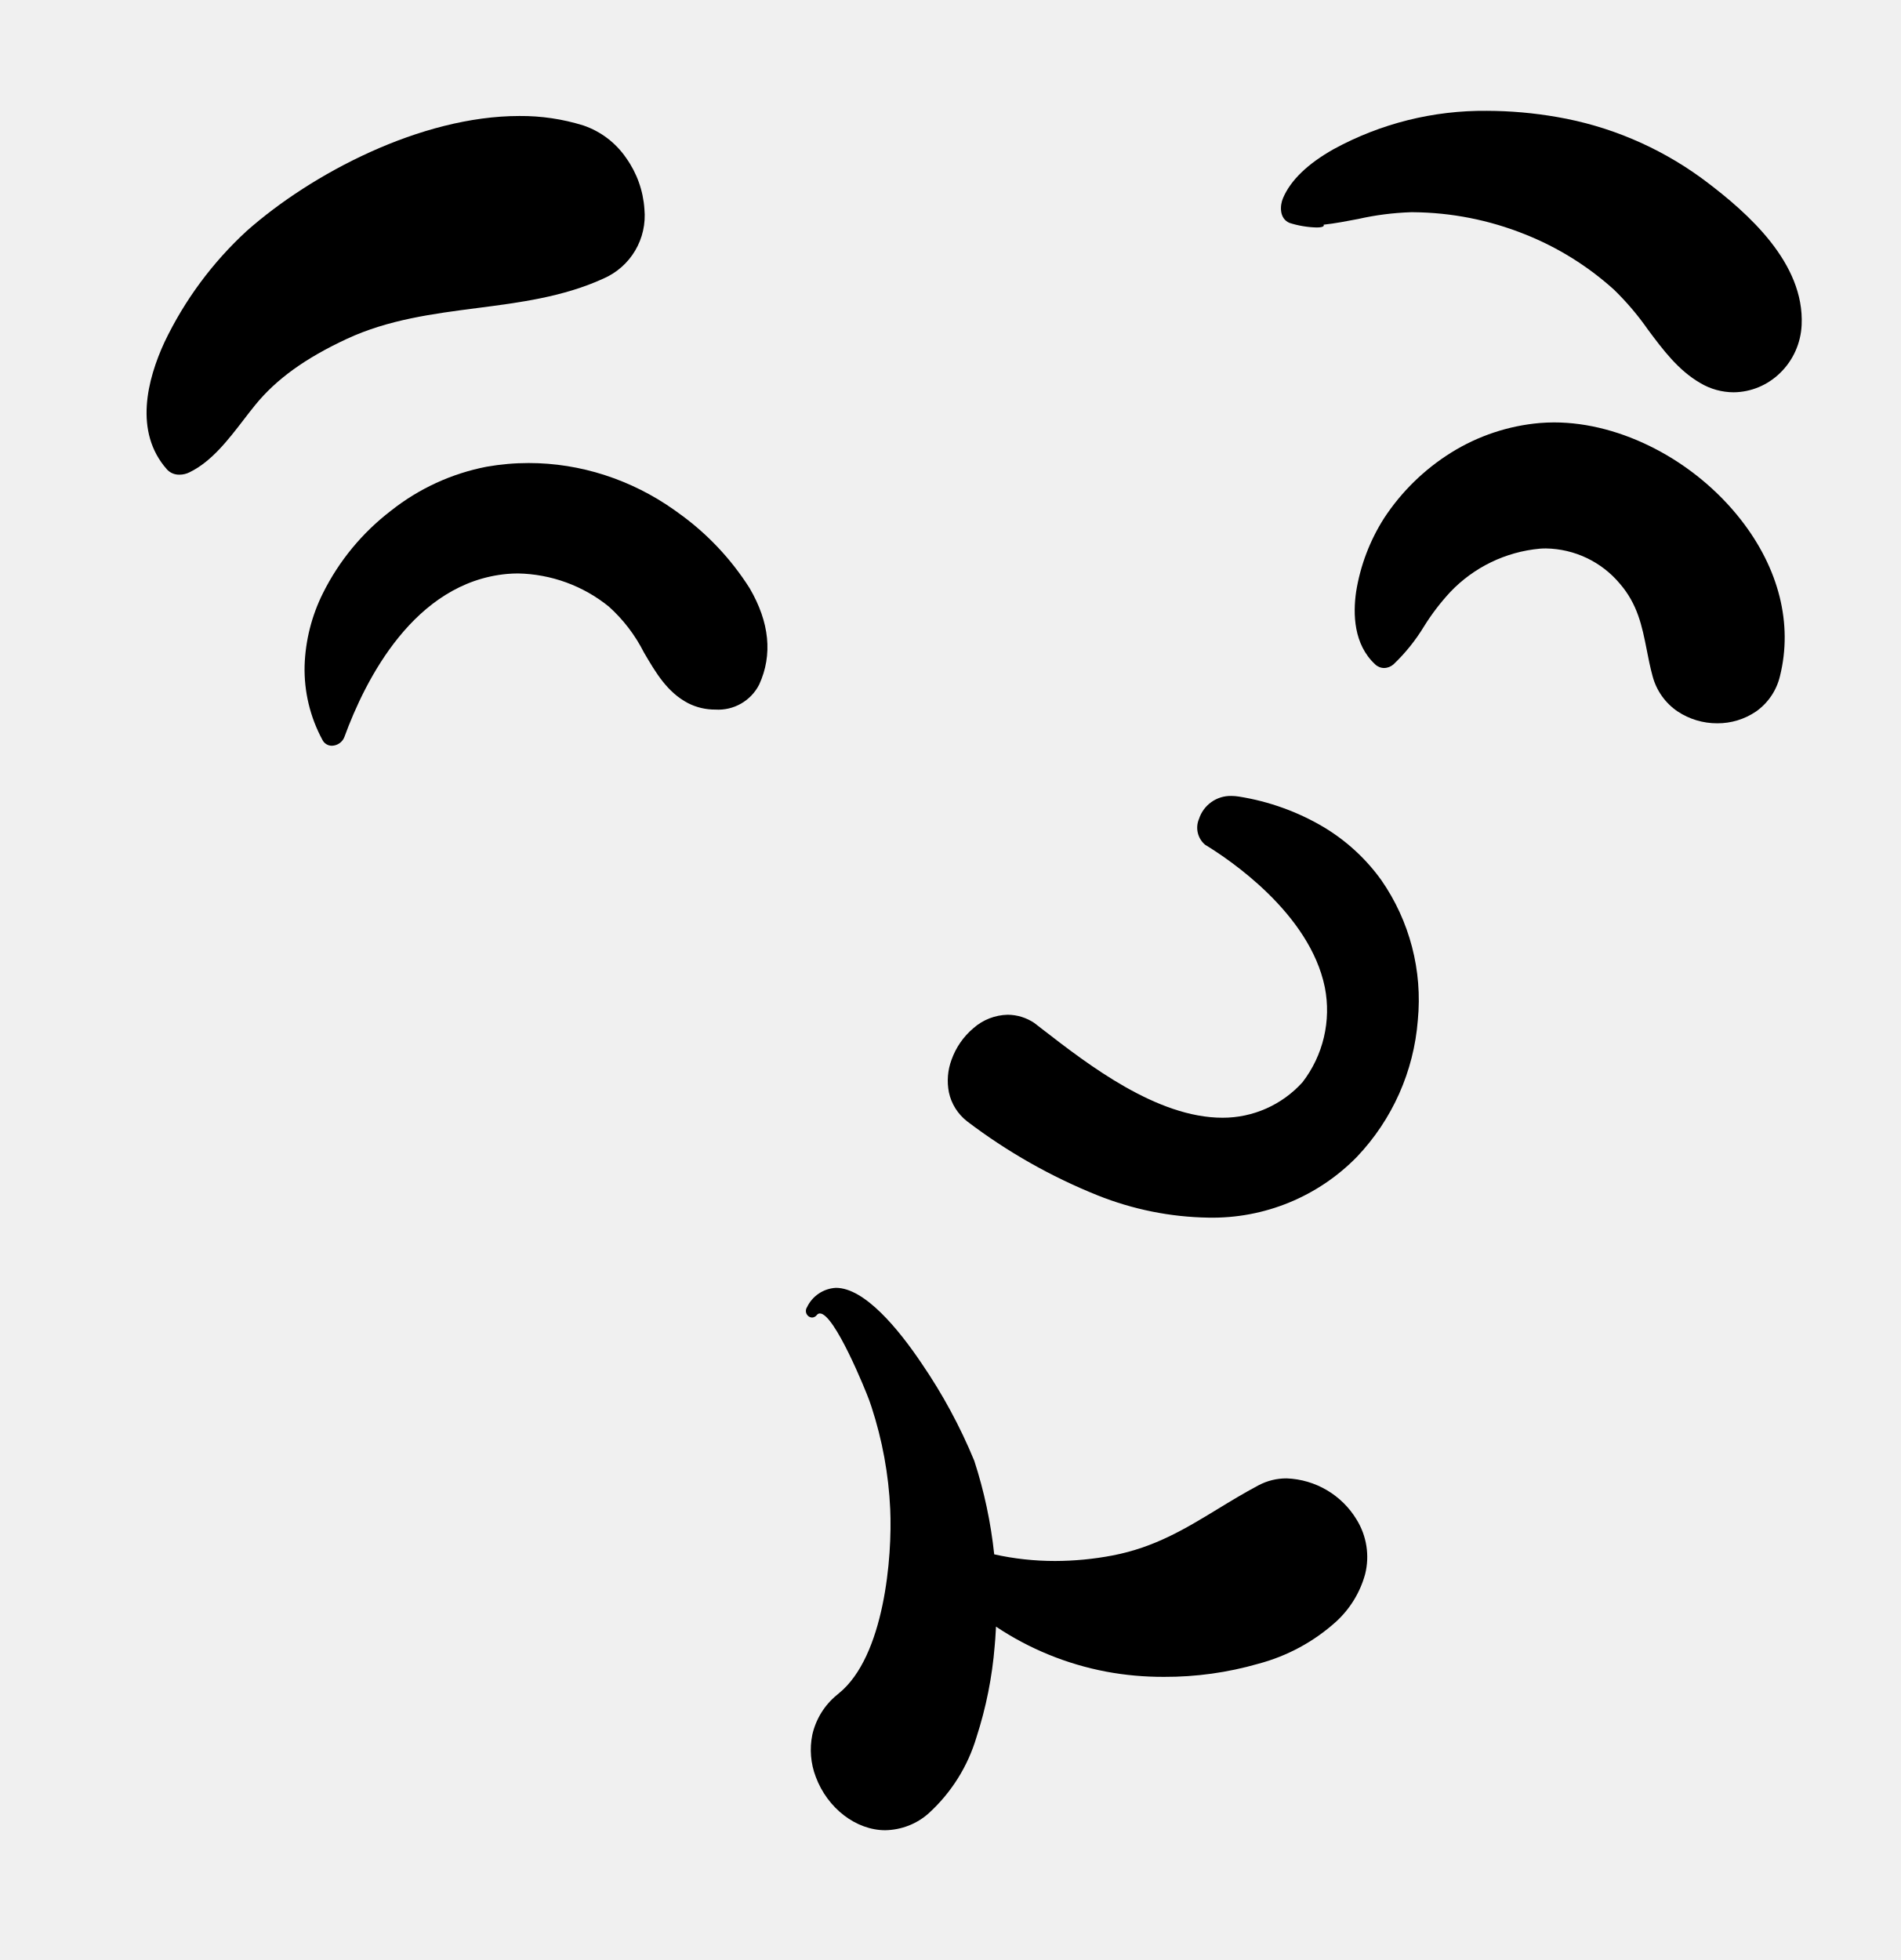
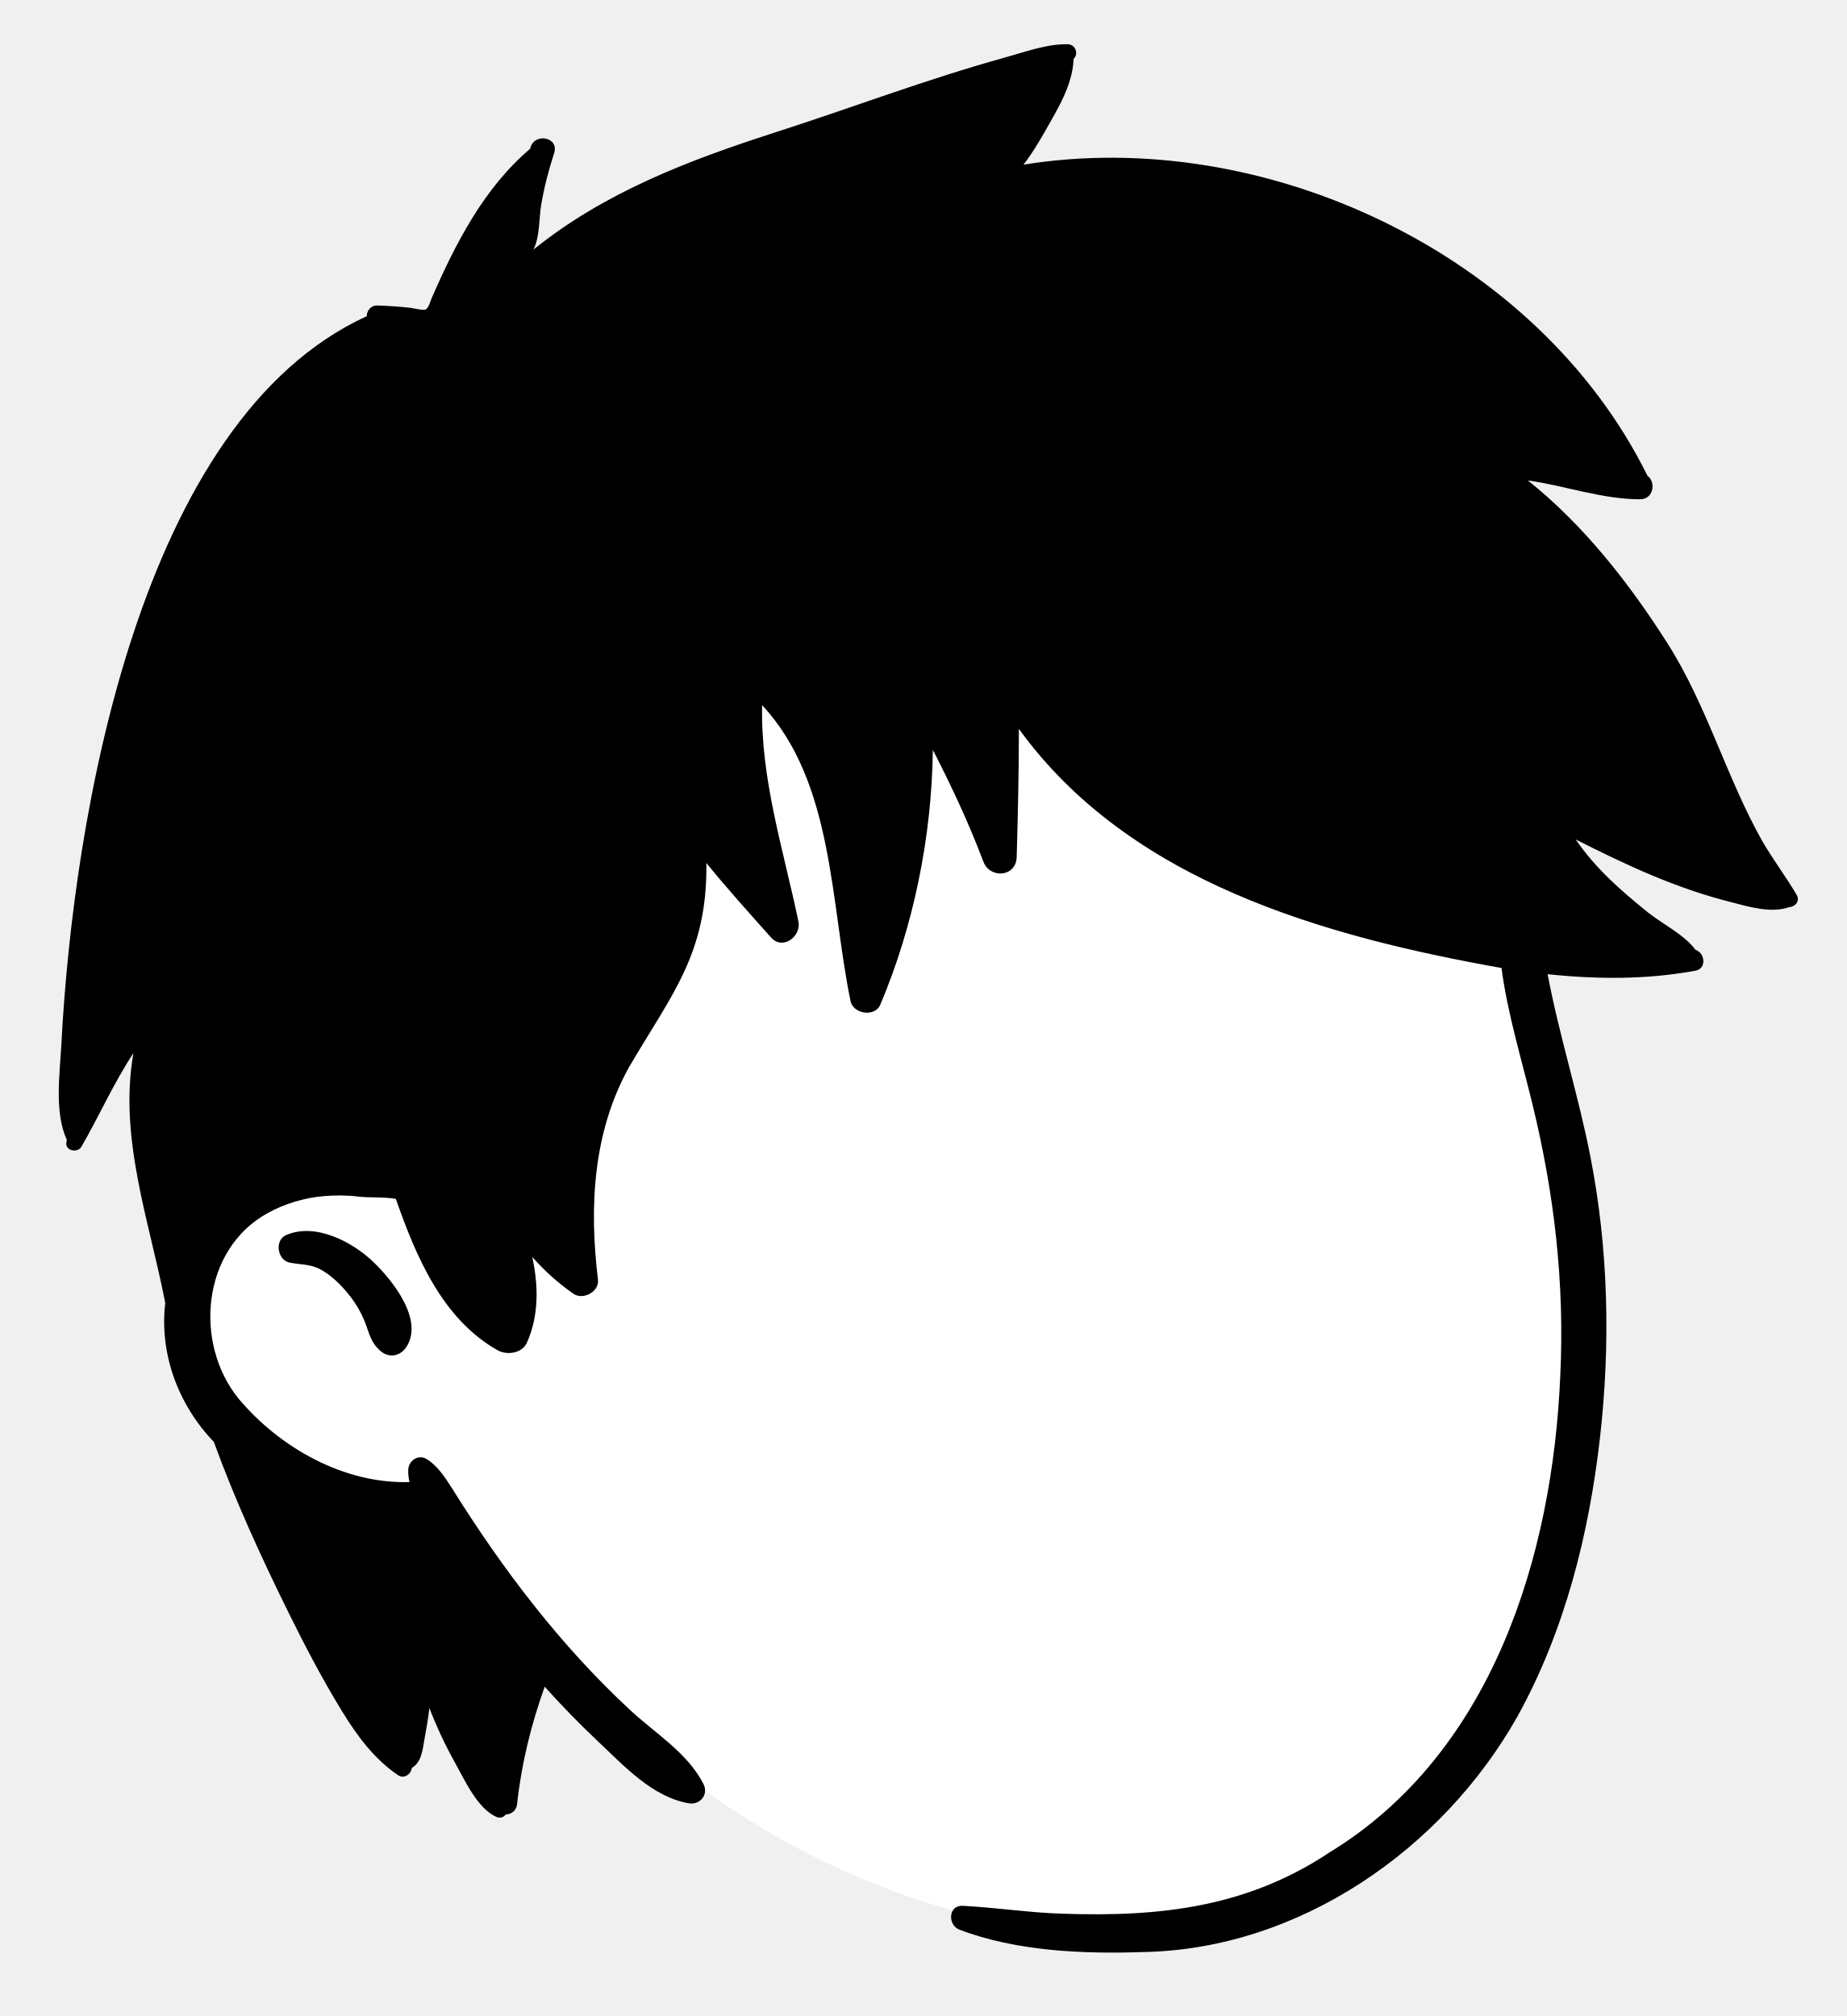
- <svg xmlns="http://www.w3.org/2000/svg" viewBox="0 0 32 33" id="759fd8b6-399e-46cf-b0b6-fd365fe16f9c" overflow="hidden">
+ <svg xmlns="http://www.w3.org/2000/svg" viewBox="0 0 76 83" id="df1c7440-032f-4774-a5cf-341b89fee73b" overflow="hidden">
  <style>
.MsftOfcResponsive_Fill_000000 {
 fill:#000000; 
}
</style>
-   <g id="face_Eating_Happy" transform="translate(823 413)">
-     <path d="M-808.093-382.185C-808.585-382.185-809.066-382.554-809.263-383.082-809.35-383.308-809.37-383.554-809.322-383.792-809.263-384.053-809.119-384.288-808.913-384.458L-808.876-384.489C-808.108-385.11-807.973-386.79-808.01-387.592-808.037-388.177-808.143-388.755-808.325-389.312L-808.363-389.422C-808.416-389.571-808.948-390.886-809.194-390.886-809.21-390.886-809.225-390.88-809.237-390.869L-809.247-390.858C-809.266-390.833-809.295-390.818-809.326-390.817-809.364-390.818-809.398-390.84-809.416-390.873-809.436-390.909-809.435-390.954-809.412-390.989-809.322-391.18-809.134-391.306-808.924-391.317-808.44-391.317-807.871-390.624-807.48-390.043-807.129-389.53-806.832-388.981-806.595-388.406-806.428-387.894-806.316-387.366-806.259-386.83-805.923-386.755-805.579-386.718-805.234-386.718-804.909-386.719-804.585-386.75-804.266-386.811-803.558-386.947-803.044-387.259-802.499-387.591-802.281-387.724-802.055-387.861-801.809-387.992-801.662-388.07-801.499-388.11-801.333-388.109-800.849-388.09-800.406-387.829-800.156-387.414-799.987-387.14-799.935-386.809-800.013-386.497-800.097-386.19-800.267-385.912-800.502-385.697-800.876-385.359-801.326-385.116-801.814-384.987-802.329-384.839-802.863-384.765-803.399-384.767-803.728-384.766-804.056-384.795-804.379-384.856-805.04-384.982-805.669-385.239-806.229-385.613-806.23-385.593-806.231-385.573-806.232-385.553-806.234-385.505-806.237-385.455-806.241-385.406L-806.251-385.286C-806.293-384.765-806.396-384.25-806.557-383.753-806.703-383.261-806.98-382.819-807.359-382.473-807.559-382.292-807.821-382.19-808.093-382.185Z" class="MsftOfcResponsive_Fill_000000" fill="#000000" />
-     <path d="M-802.653-392.499-802.653-392.499C-803.293-392.509-803.926-392.637-804.52-392.875-805.304-393.19-806.043-393.609-806.716-394.121-806.872-394.243-806.981-394.415-807.022-394.609-807.058-394.792-807.043-394.981-806.978-395.156-806.904-395.364-806.777-395.548-806.608-395.69-806.449-395.831-806.244-395.91-806.032-395.915-805.873-395.914-805.718-395.866-805.586-395.778-805.539-395.742-805.49-395.705-805.44-395.665L-805.436-395.662C-804.673-395.072-803.52-394.181-802.414-394.181-801.901-394.18-801.413-394.397-801.069-394.777-800.718-395.231-800.581-395.815-800.692-396.378-800.947-397.623-802.3-398.53-802.709-398.778-802.834-398.885-802.875-399.06-802.811-399.211-802.735-399.447-802.513-399.605-802.265-399.599-802.222-399.599-802.179-399.595-802.136-399.588-801.63-399.507-801.144-399.332-800.704-399.07-800.326-398.842-799.998-398.54-799.741-398.182-799.263-397.494-799.045-396.658-799.126-395.824-799.193-394.962-799.555-394.15-800.151-393.523-800.807-392.851-801.713-392.48-802.653-392.499Z" class="MsftOfcResponsive_Fill_000000" fill="#000000" />
-     <path d="M-817.41-400.444C-817.478-400.443-817.541-400.482-817.571-400.543-817.779-400.927-817.882-401.358-817.871-401.794-817.857-402.217-817.752-402.632-817.563-403.011-817.292-403.556-816.9-404.031-816.417-404.401-815.947-404.774-815.395-405.028-814.806-405.142-814.572-405.183-814.335-405.204-814.098-405.204-813.663-405.204-813.231-405.135-812.817-405.001-812.4-404.866-812.007-404.669-811.649-404.416L-811.58-404.366C-811.1-404.025-810.692-403.593-810.377-403.096-810.042-402.522-809.987-401.977-810.216-401.475-810.356-401.199-810.647-401.033-810.956-401.053-811.115-401.052-811.272-401.089-811.414-401.161-811.766-401.346-811.956-401.671-812.158-402.016-812.305-402.307-812.505-402.569-812.748-402.787-813.181-403.138-813.719-403.334-814.277-403.345-814.338-403.345-814.399-403.342-814.459-403.337-816.024-403.195-816.848-401.557-817.2-400.594-817.232-400.506-817.316-400.447-817.41-400.444Z" class="MsftOfcResponsive_Fill_000000" fill="#000000" />
-     <path d="M-794.085-400.822C-794.322-400.821-794.554-400.891-794.752-401.022-794.96-401.163-795.109-401.374-795.173-401.616-795.215-401.769-795.244-401.918-795.272-402.062-795.35-402.455-795.423-402.825-795.726-403.175-796.035-403.543-796.488-403.758-796.968-403.766-797.003-403.766-797.038-403.765-797.073-403.762-797.647-403.709-798.182-403.45-798.579-403.033-798.744-402.855-798.892-402.662-799.02-402.456-799.163-402.22-799.336-402.004-799.536-401.814-799.58-401.776-799.635-401.754-799.693-401.753-799.749-401.753-799.803-401.775-799.844-401.814-800.208-402.15-800.219-402.664-800.165-403.037-800.094-403.479-799.933-403.902-799.692-404.279-799.4-404.723-799.015-405.099-798.564-405.38-798.113-405.661-797.601-405.832-797.072-405.878-796.993-405.884-796.913-405.888-796.832-405.888-795.699-405.888-794.464-405.245-793.686-404.249-793.043-403.426-792.81-402.492-793.028-401.617-793.085-401.375-793.229-401.163-793.432-401.02-793.626-400.889-793.853-400.82-794.085-400.822L-794.085-400.822Z" class="MsftOfcResponsive_Fill_000000" fill="#000000" />
-     <path d="M-819.978-405.008C-820.059-405.006-820.136-405.038-820.19-405.098-820.749-405.73-820.52-406.613-820.229-407.242-819.891-407.948-819.421-408.583-818.844-409.113-817.757-410.075-815.916-411.047-814.254-411.047-813.889-411.05-813.526-410.996-813.178-410.888-812.884-410.788-812.63-410.595-812.455-410.338-812.276-410.086-812.17-409.79-812.149-409.481-812.101-408.981-812.38-408.508-812.841-408.309-813.516-408-814.255-407.905-814.969-407.813-815.703-407.718-816.462-407.62-817.163-407.293-817.859-406.969-818.348-406.616-818.7-406.184-818.764-406.106-818.827-406.024-818.893-405.938-819.161-405.59-819.437-405.23-819.807-405.049-819.86-405.022-819.918-405.008-819.978-405.008Z" class="MsftOfcResponsive_Fill_000000" fill="#000000" />
-     <path d="M-793.808-406.395C-794.005-406.396-794.199-406.449-794.368-406.55-794.74-406.764-795-407.113-795.251-407.45-795.42-407.692-795.611-407.917-795.823-408.123-796.265-408.522-796.774-408.838-797.327-409.057-797.925-409.296-798.562-409.422-799.205-409.427L-799.242-409.427C-799.541-409.417-799.838-409.379-800.13-409.313-800.322-409.276-800.52-409.238-800.712-409.217-800.708-409.21-800.708-409.202-800.712-409.196-800.723-409.179-800.764-409.17-800.831-409.17-800.986-409.174-801.14-409.2-801.287-409.247-801.463-409.322-801.448-409.543-801.396-409.664-801.269-409.964-800.982-410.242-800.543-410.489-799.752-410.921-798.864-411.143-797.963-411.134-797.567-411.133-797.172-411.098-796.782-411.03-795.909-410.88-795.082-410.531-794.364-410.012L-794.283-409.952C-793.563-409.41-792.613-408.569-792.663-407.528-792.677-407.222-792.806-406.933-793.026-406.72-793.237-406.514-793.516-406.398-793.808-406.395L-793.808-406.395Z" class="MsftOfcResponsive_Fill_000000" fill="#000000" />
+   <g id="Tousled">
+     <path d="M18.232 46.436C18.232 46.436 6.061 46.925 7.732 54.986 9.603 64.01 18.061 62.645 18.061 62.645L21.107 66.217C21.107 66.217 31.433 80.536 48.187 79.596 48.187 79.596 56.822 78.905 61.802 70.025 65.01 64.305 65.437 57.896 65.282 54.245 64.88 44.804 61.824 35.888 61.824 35.888 61.824 35.888 53.22 19.625 33.3 22.025 17.466 23.933 19.08 41.165 18.232 46.436Z" fill="#FFFFFF" />
+     <g>
+       <path d="M11.77 50.853C11.289 51.067 11.421 51.88 11.917 51.981 12.369 52.073 12.772 52.035 13.192 52.263 13.633 52.502 14.019 52.884 14.335 53.27 14.622 53.62 14.863 54.023 15.027 54.445 15.212 54.919 15.256 55.262 15.653 55.614 15.994 55.916 16.459 55.85 16.713 55.477 17.473 54.361 16.163 52.714 15.361 51.949 14.495 51.12 12.967 50.321 11.77 50.853Z" class="MsftOfcResponsive_Fill_000000" />
+       <path d="M73.953 36.837C73.504 36.075 72.969 35.372 72.526 34.603 71.056 31.983 70.262 29.041 68.644 26.495 67.065 24.012 65.208 21.634 62.893 19.78 64.438 19.999 65.935 20.553 67.509 20.556 68.07 20.557 68.172 19.846 67.814 19.586 63.306 10.457 52.076 5.176 42.128 6.779 42.472 6.345 42.758 5.853 43.007 5.422 43.532 4.491 44.152 3.514 44.193 2.424 44.409 2.221 44.275 1.832 43.957 1.822 43.113 1.797 42.174 2.145 41.366 2.368 38.141 3.26 35.012 4.456 31.828 5.477 28.269 6.629 24.879 7.926 21.958 10.276 22.232 9.721 22.178 9.024 22.279 8.421 22.401 7.698 22.587 6.991 22.813 6.295 23.019 5.621 21.956 5.451 21.826 6.121 19.925 7.735 18.76 10.006 17.776 12.258 17.708 12.419 17.642 12.691 17.511 12.746 17.414 12.787 16.985 12.684 16.907 12.675 16.45 12.622 15.998 12.593 15.538 12.578 15.259 12.569 15.102 12.792 15.093 13.021 5.719 17.307 3.009 33.687 2.527 42.985 2.465 44.168 2.227 45.811 2.75 46.919 2.744 46.961 2.737 47.003 2.731 47.046 2.686 47.387 3.198 47.478 3.35 47.214 4.086 45.939 4.679 44.587 5.493 43.356 4.876 46.828 6.143 50.248 6.802 53.641 6.555 55.751 7.341 57.84 8.802 59.363 9.668 61.742 10.73 64.064 11.847 66.331 12.537 67.731 13.261 69.12 14.078 70.451 14.698 71.462 15.394 72.412 16.386 73.087 16.634 73.256 16.925 73.037 16.953 72.784 17.336 72.57 17.393 72.078 17.472 71.605 17.541 71.196 17.631 70.756 17.673 70.318 17.974 71.095 18.323 71.848 18.732 72.576 19.134 73.293 19.647 74.452 20.432 74.803 20.58 74.869 20.739 74.819 20.814 74.704 21.027 74.699 21.251 74.56 21.282 74.291 21.462 72.631 21.858 71.013 22.421 69.442 23.117 70.218 23.843 70.967 24.602 71.681 25.689 72.704 26.839 73.972 28.342 74.242 28.812 74.327 29.181 73.885 28.955 73.444 28.291 72.149 26.962 71.362 25.907 70.375 23.081 67.747 20.73 64.661 18.685 61.399 18.664 61.354 18.637 61.312 18.606 61.274 18.315 60.814 17.995 60.331 17.559 60.069 17.218 59.864 16.825 60.132 16.805 60.502 16.796 60.672 16.816 60.845 16.856 61.017 14.164 61.1 11.518 59.609 9.817 57.58 7.969 55.295 8.304 51.444 11.01 49.948 11.724 49.553 12.521 49.315 13.334 49.245 13.791 49.206 14.254 49.205 14.71 49.26 15.23 49.323 15.782 49.27 16.292 49.357 17.122 51.724 18.204 54.306 20.488 55.594 20.87 55.803 21.491 55.723 21.689 55.279 22.188 54.164 22.166 52.933 21.91 51.751 22.402 52.305 22.957 52.816 23.607 53.266 23.997 53.536 24.674 53.183 24.614 52.688 24.251 49.699 24.402 46.626 25.889 43.942 27.652 40.926 29.126 39.264 29.076 35.531 29.929 36.581 30.839 37.588 31.738 38.597 32.219 39.137 32.989 38.553 32.866 37.94 32.25 34.984 31.306 32.089 31.371 29.032 34.323 32.196 34.174 37.164 35.009 41.206 35.105 41.743 36.013 41.892 36.235 41.366 37.607 38.119 38.354 34.455 38.399 30.873 39.17 32.373 39.886 33.904 40.478 35.473 40.748 36.189 41.826 36.113 41.85 35.287 41.9 33.53 41.941 31.769 41.94 30.008 46.501 36.316 54.513 38.552 61.806 39.853 62.058 41.751 62.629 43.594 63.078 45.451 63.98 49.144 64.408 52.821 64.226 56.627 63.911 64.073 61.421 72.177 54.733 76.261 51.324 78.529 47.757 78.924 43.759 78.789 42.372 78.749 41.012 78.536 39.629 78.463 39.028 78.431 39 79.259 39.496 79.447 41.842 80.338 44.597 80.452 47.085 80.366 53.478 80.24 59.373 76.149 62.463 70.667 64.409 67.149 65.406 63.173 65.859 59.202 66.296 55.372 66.211 51.428 65.469 47.639 64.977 45.106 64.183 42.644 63.705 40.108 65.741 40.323 67.793 40.334 69.794 39.963 70.262 39.876 70.181 39.23 69.794 39.105 69.313 38.471 68.456 38.053 67.85 37.577 66.734 36.679 65.686 35.765 64.859 34.561 66.973 35.629 68.987 36.572 71.267 37.145 71.99 37.334 72.916 37.612 73.654 37.345 73.898 37.333 74.106 37.098 73.953 36.837Z" class="MsftOfcResponsive_Fill_000000" />
+     </g>
  </g>
</svg>
